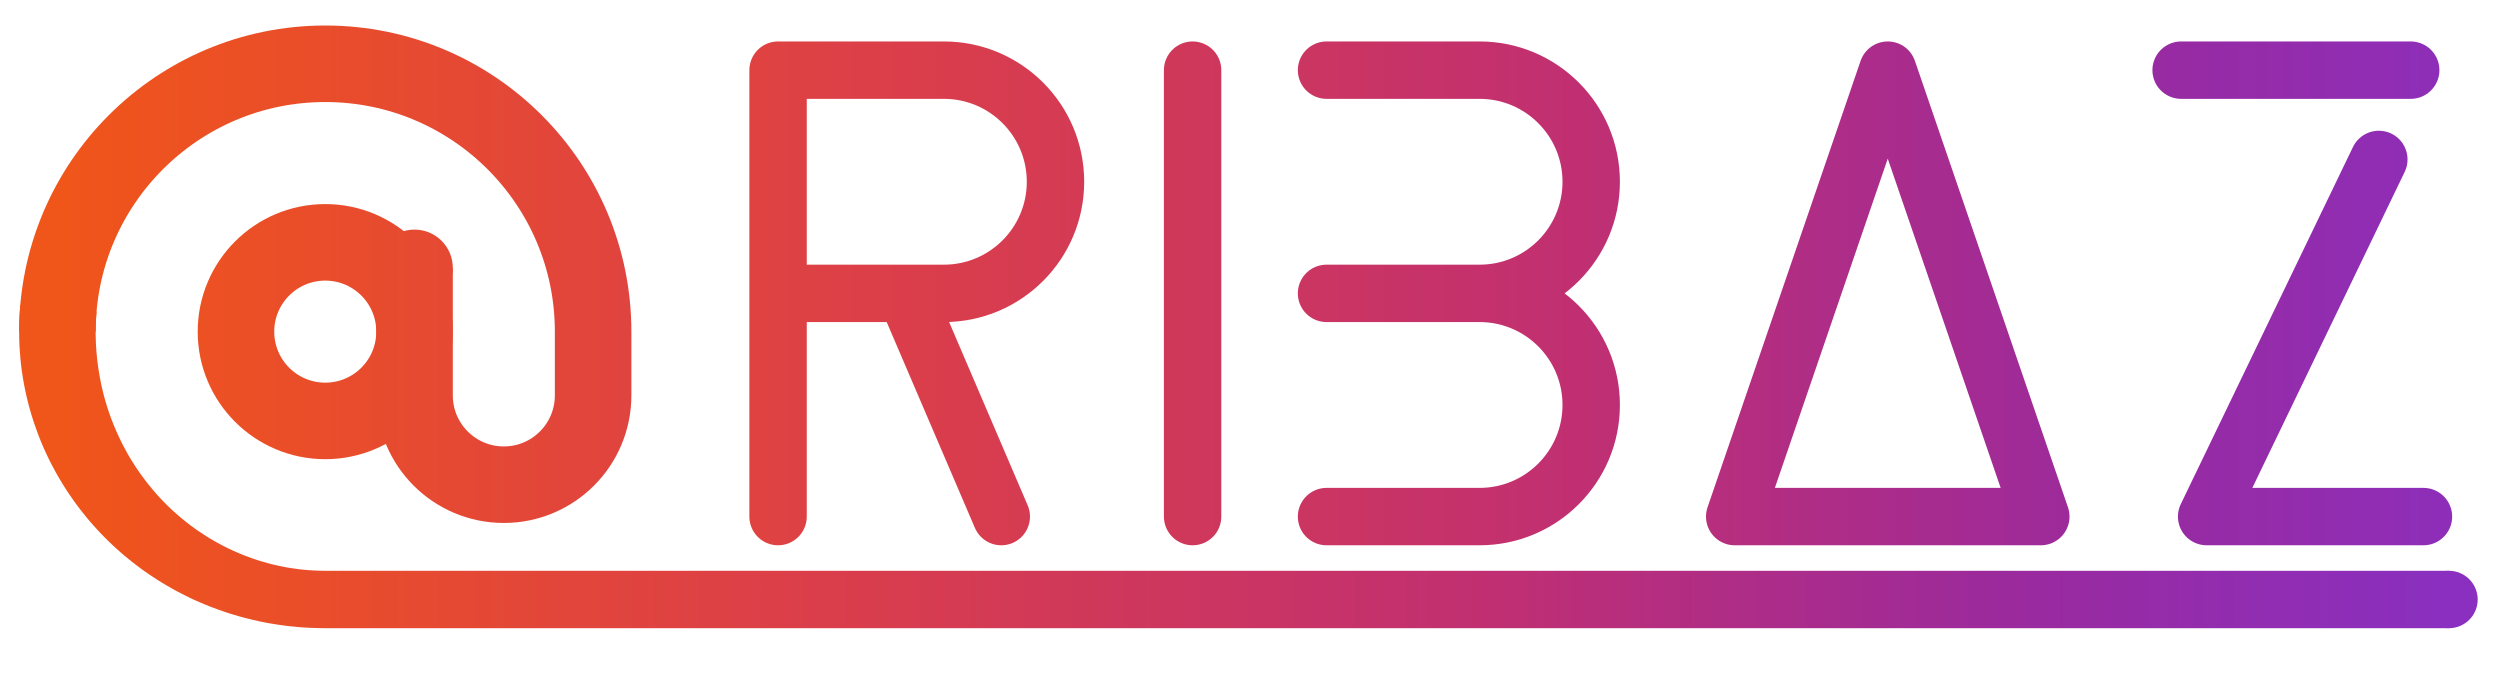
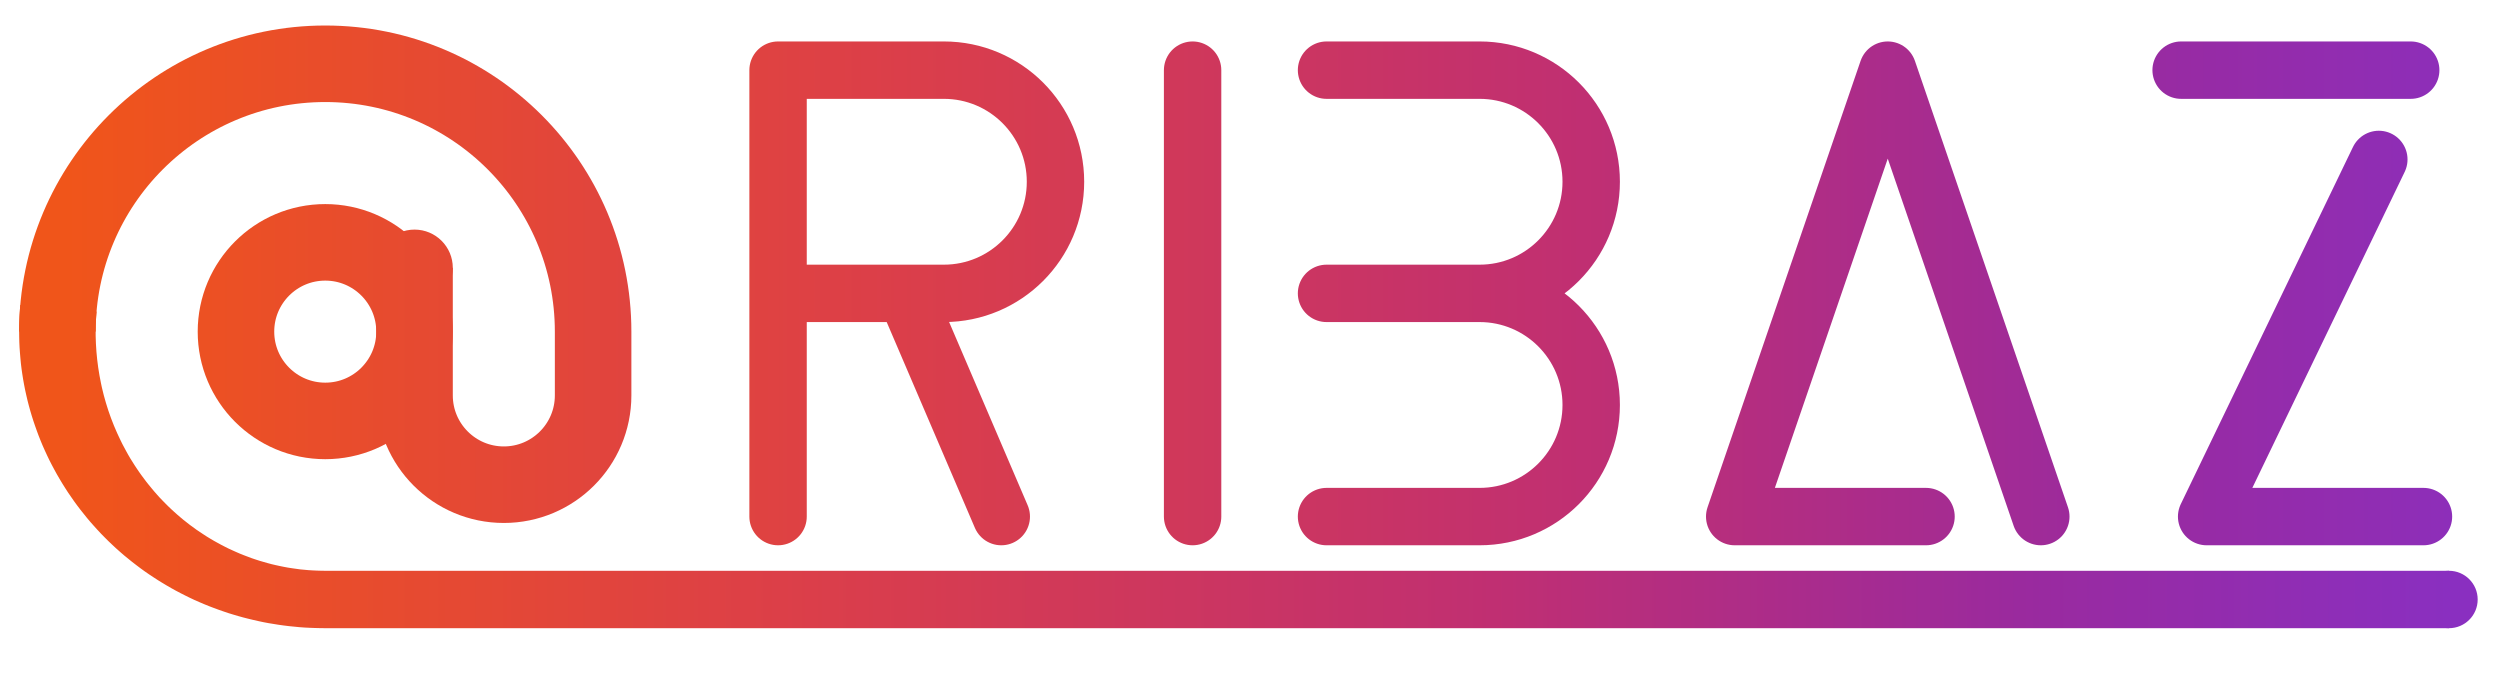
<svg xmlns="http://www.w3.org/2000/svg" viewBox="-4 0 392 108" role="img" aria-label="ARIBAZ">
  <defs>
    <linearGradient id="a" gradientUnits="userSpaceOnUse" x1="6" y1="0" x2="380" y2="0">
      <stop offset="0" stop-color="#f0551a" />
      <stop offset=".3" stop-color="#dc3f48" />
      <stop offset=".6" stop-color="#c02f72" />
      <stop offset=".82" stop-color="#9a2a9e" />
      <stop offset="1" stop-color="#8a2fc0" />
    </linearGradient>
  </defs>
  <g fill="none" stroke="url(#a)" stroke-width="9" stroke-linecap="round" stroke-linejoin="round">
    <g stroke-width="12">
      <circle cx="47" cy="52" r="14" />
      <path d="M61 42V62A14 14 0 0 0 89 62V52A42 42 0 0 0 47 10A42 42 0 0 0 5 52" stroke-linecap="butt" />
    </g>
    <circle cx="61" cy="42" r="6" fill="url(#a)" stroke="none" />
    <path d="M-0.82 47.82 L-0.88 48.65 L-0.93 49.49 L-0.97 50.32 L-0.99 51.16 L-1.00 52.00 L-0.99 52.84 L-0.97 53.68 L-0.93 54.51 L-0.87 55.35 L-0.80 56.18 L-0.72 57.02 L-0.62 57.85 L-0.50 58.68 L-0.37 59.50 L-0.22 60.33 L-0.06 61.15 L0.12 61.96 L0.31 62.78 L0.52 63.59 L0.74 64.39 L0.98 65.20 L1.23 65.99 L1.50 66.78 L1.78 67.57 L2.07 68.35 L2.38 69.13 L2.70 69.90 L3.04 70.66 L3.39 71.42 L3.75 72.17 L4.13 72.91 L4.52 73.64 L4.92 74.37 L5.34 75.09 L5.77 75.81 L6.21 76.51 L6.66 77.21 L7.13 77.89 L7.60 78.57 L8.09 79.24 L8.59 79.90 L9.11 80.55 L9.63 81.20 L10.16 81.83 L10.71 82.45 L11.26 83.06 L11.83 83.67 L12.41 84.26 L12.99 84.84 L13.59 85.41 L14.19 85.97 L14.81 86.52 L15.43 87.06 L16.07 87.58 L16.71 88.10 L17.36 88.60 L18.02 89.10 L18.68 89.58 L19.36 90.05 L20.04 90.50 L20.73 90.95 L21.43 91.38 L22.13 91.80 L22.84 92.21 L23.56 92.61 L24.28 92.99 L25.01 93.36 L25.74 93.72 L26.48 94.07 L27.23 94.40 L27.98 94.72 L28.74 95.03 L29.50 95.32 L30.26 95.60 L31.03 95.87 L31.80 96.13 L32.58 96.37 L33.36 96.60 L34.15 96.82 L34.94 97.02 L35.73 97.21 L36.52 97.39 L37.32 97.56 L38.12 97.71 L38.92 97.84 L39.72 97.97 L40.52 98.08 L41.33 98.18 L42.14 98.26 L42.95 98.34 L43.76 98.40 L44.57 98.44 L45.38 98.47 L46.19 98.49 L47.00 98.50 L380.00 98.50 L380.00 89.50 L47.00 89.50 L46.35 89.49 L45.69 89.47 L45.04 89.44 L44.38 89.40 L43.73 89.34 L43.08 89.28 L42.43 89.19 L41.79 89.10 L41.14 89.00 L40.50 88.88 L39.86 88.75 L39.22 88.61 L38.58 88.46 L37.95 88.29 L37.32 88.11 L36.70 87.93 L36.08 87.73 L35.46 87.52 L34.85 87.29 L34.24 87.06 L33.64 86.82 L33.04 86.56 L32.44 86.29 L31.85 86.02 L31.27 85.73 L30.69 85.43 L30.12 85.12 L29.56 84.81 L29.00 84.48 L28.44 84.14 L27.90 83.79 L27.36 83.43 L26.82 83.07 L26.30 82.69 L25.78 82.31 L25.27 81.91 L24.76 81.51 L24.27 81.10 L23.78 80.68 L23.30 80.25 L22.82 79.81 L22.36 79.37 L21.90 78.91 L21.45 78.45 L21.01 77.99 L20.58 77.51 L20.16 77.03 L19.75 76.54 L19.34 76.04 L18.94 75.54 L18.56 75.03 L18.18 74.52 L17.81 74.00 L17.45 73.47 L17.10 72.94 L16.76 72.40 L16.42 71.86 L16.10 71.31 L15.79 70.75 L15.49 70.19 L15.19 69.63 L14.91 69.06 L14.64 68.49 L14.37 67.91 L14.12 67.33 L13.87 66.75 L13.64 66.16 L13.41 65.57 L13.20 64.98 L12.99 64.38 L12.80 63.78 L12.61 63.17 L12.44 62.57 L12.27 61.96 L12.12 61.35 L11.97 60.73 L11.84 60.12 L11.72 59.50 L11.60 58.88 L11.50 58.26 L11.40 57.64 L11.32 57.01 L11.24 56.39 L11.18 55.77 L11.12 55.14 L11.08 54.51 L11.04 53.88 L11.02 53.26 L11.00 52.63 L11.00 52.00 L11.01 51.37 L11.02 50.74 L11.05 50.12 L11.09 49.49 L11.14 48.86Z" fill="url(#a)" stroke="none" />
    <circle cx="380" cy="94" r="4.5" fill="url(#a)" stroke="none" />
    <g transform="translate(14 -5)">
      <path d="M104 86V16H130a17.5 17.5 0 0 1 0 35H104M124 51L139 86" />
      <path d="M169 16V86" />
      <path d="M190 16H214a17.5 17.5 0 0 1 0 35H190M214 51a17.5 17.5 0 0 1 0 35H190" />
-       <path d="M254 86L278 16 302 86H254" />
+       <path d="M284 86H254L278 16 302 86" />
      <path d="M324 16H360M355 30L328 86H362" />
    </g>
  </g>
</svg>
